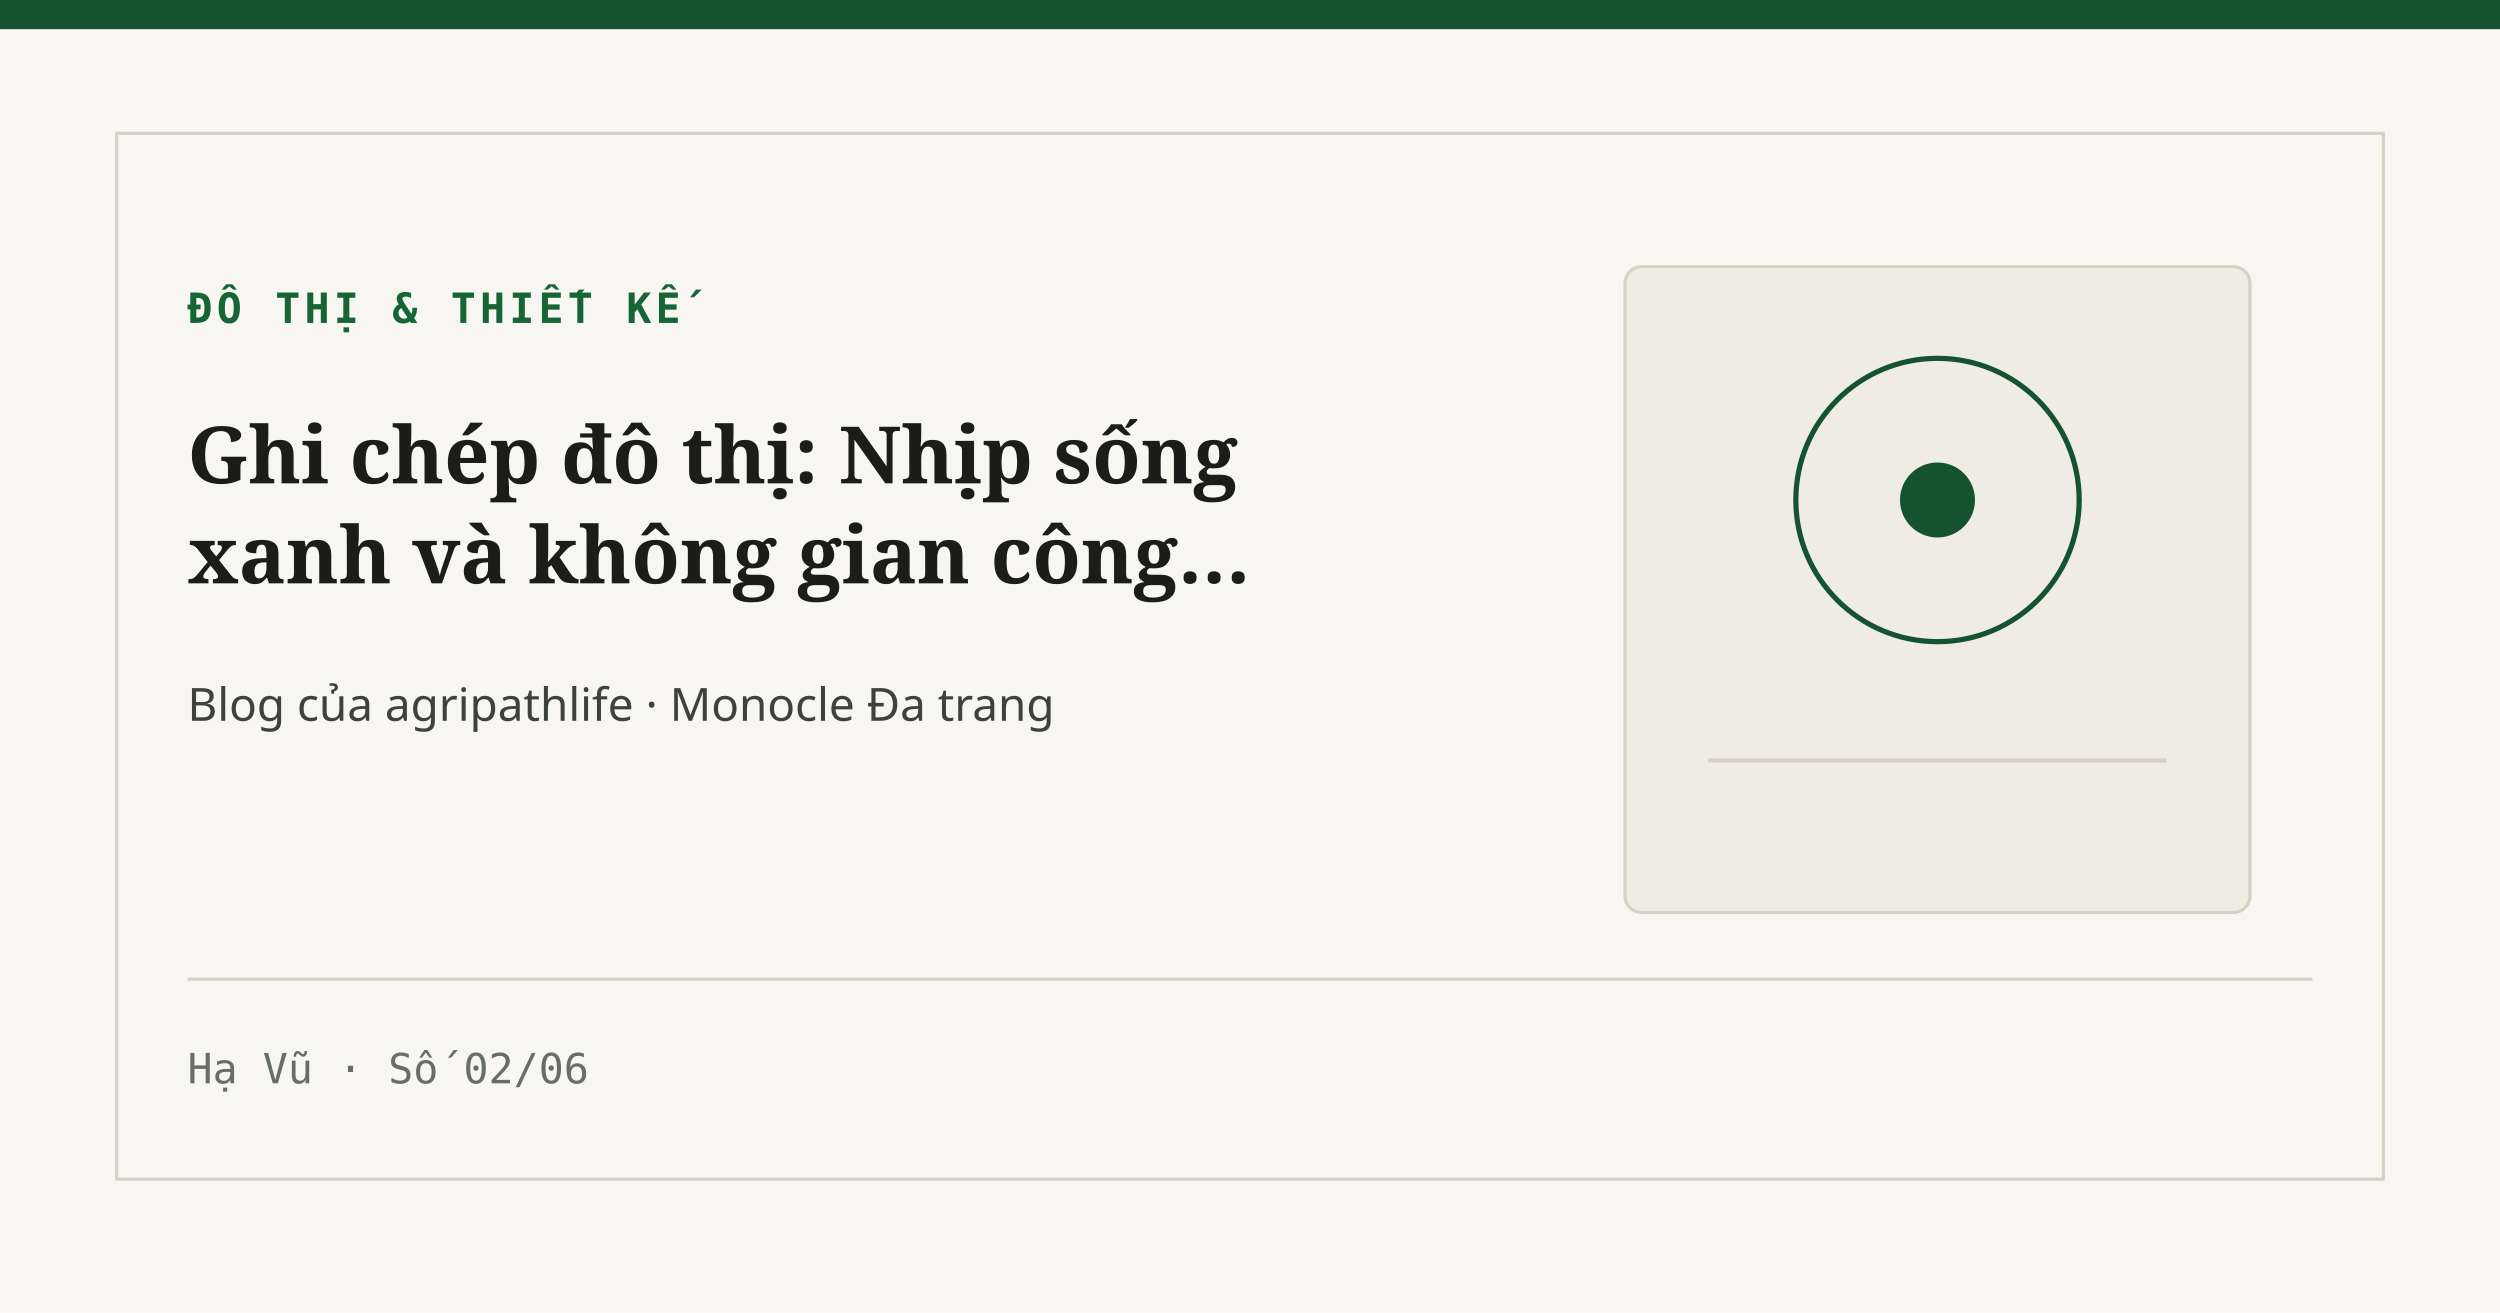
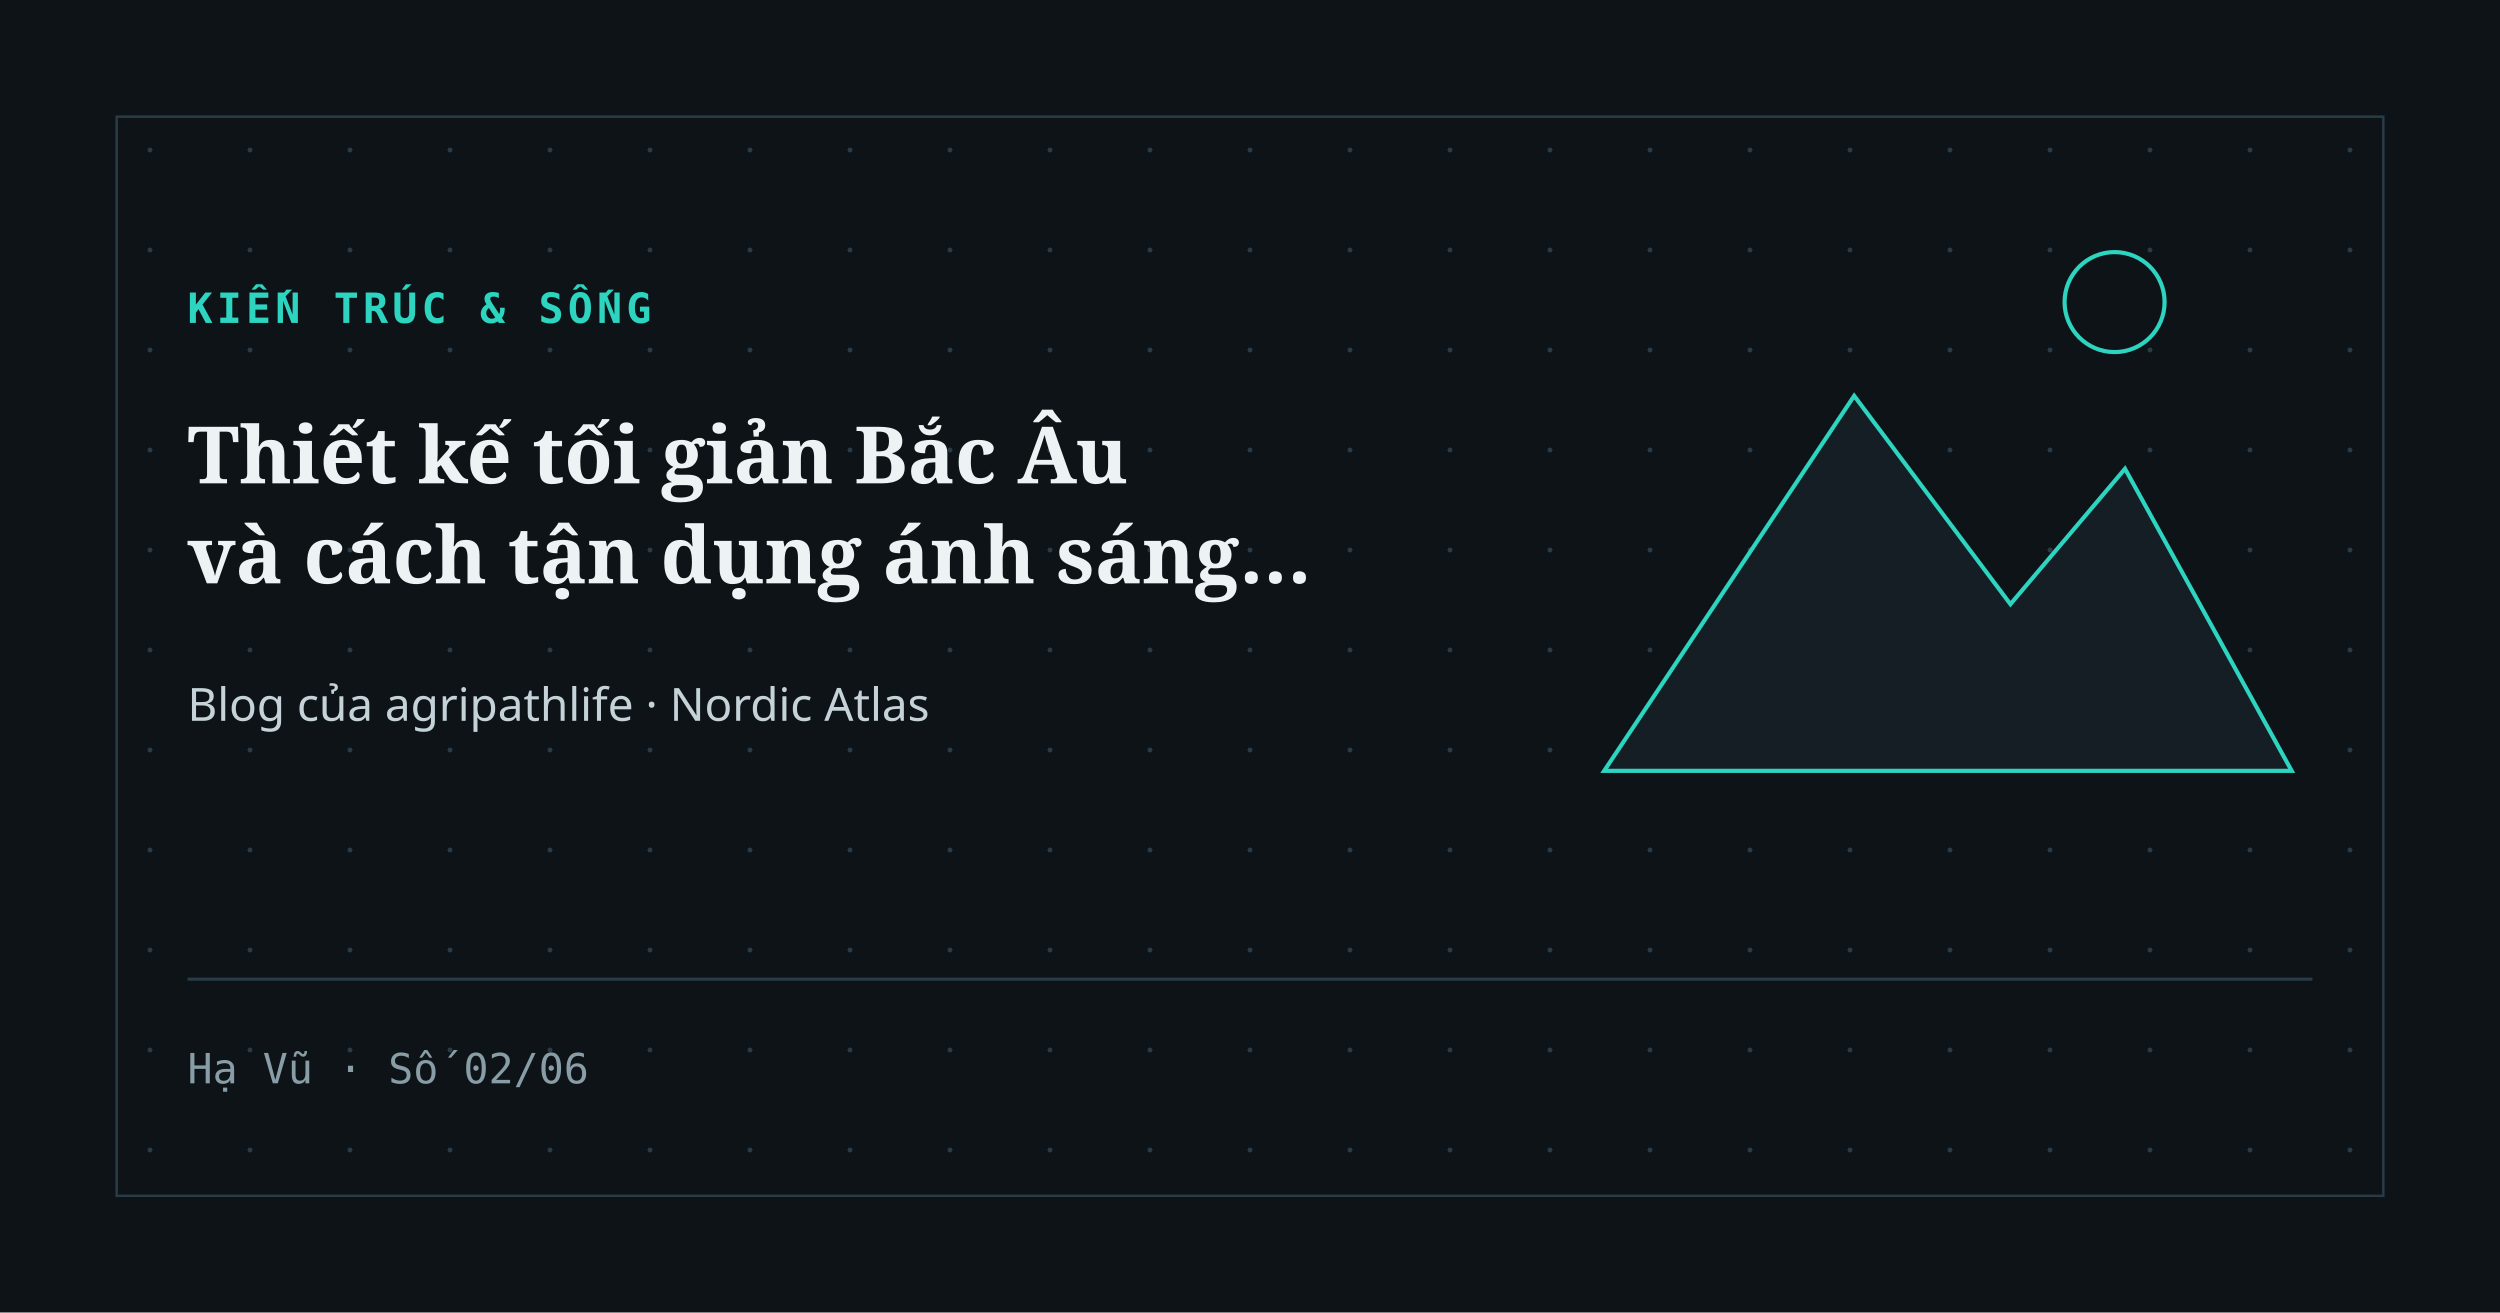
<svg xmlns="http://www.w3.org/2000/svg" width="1200" height="630" viewBox="0 0 1200 630" fill="none">
-   <rect width="1200" height="630" fill="#F8F6F0" />
-   <rect x="0" y="0" width="1200" height="14" fill="#14532D" />
-   <rect x="56" y="64" width="1088" height="502" fill="none" stroke="#D7D0C3" stroke-width="1.5" />
-   <rect x="780" y="128" width="300" height="310" rx="8" fill="#EFECE3" stroke="#D7D0C3" stroke-width="1.5" />
-   <circle cx="930" cy="240" r="68" fill="none" stroke="#14532D" stroke-width="2.5" />
-   <circle cx="930" cy="240" r="18" fill="#14532D" />
-   <line x1="820" y1="365" x2="1040" y2="365" stroke="#D7D0C3" stroke-width="2" />
-   <text x="90" y="155" font-family="monospace" font-size="20" font-weight="700" letter-spacing="2" fill="#166534">ĐÔ THỊ &amp; THIẾT KẾ</text>
-   <text x="90" y="232" font-family="Georgia, serif" font-weight="700" font-size="38" fill="#1A1D1A">
-     <tspan x="90" dy="0">Ghi chép đô thị: Nhịp sống</tspan>
-     <tspan x="90" dy="48">xanh và không gian công…</tspan>
+   <rect width="1200" height="630" fill="#0D1317" />
+   <defs>
+     <pattern id="atlas-2" width="48" height="48" patternUnits="userSpaceOnUse">
+       <circle cx="24" cy="24" r="1.2" fill="#293B46" />
+     </pattern>
+   </defs>
+   <rect x="56" y="56" width="1088" height="518" fill="url(#atlas-2)" stroke="#293B46" stroke-width="1.2" />
+   <path d="M770 370 L890 190 L965 290 L1020 225 L1100 370 Z" fill="#141E24" stroke="#2DD4BF" stroke-width="2" />
+   <circle cx="1015" cy="145" r="24" fill="none" stroke="#2DD4BF" stroke-width="2" />
+   <text x="90" y="155" font-family="monospace" font-size="20" font-weight="700" letter-spacing="2" fill="#2DD4BF">KIẾN TRÚC &amp; SỐNG</text>
+   <text x="90" y="232" font-family="Georgia, serif" font-weight="700" font-size="38" fill="#EDF2F4">
+     <tspan x="90" dy="0">Thiết kế tối giản Bắc Âu</tspan>
+     <tspan x="90" dy="48">và cách tận dụng ánh sáng…</tspan>
  </text>
-   <text x="90" y="346" font-family="sans-serif" font-size="22" fill="#3D423D">Blog của agripathlife · Monocle Đa trang</text>
-   <line x1="90" y1="470" x2="1110" y2="470" stroke="#D7D0C3" stroke-width="1.5" />
-   <text x="90" y="520" font-family="monospace" font-size="20" fill="#676E66">Hạ Vũ · Số 02/06</text>
+   <text x="90" y="346" font-family="sans-serif" font-size="22" fill="#C5D3D9">Blog của agripathlife · Nordic Atlas</text>
+   <line x1="90" y1="470" x2="1110" y2="470" stroke="#293B46" stroke-width="1.5" />
+   <text x="90" y="520" font-family="monospace" font-size="20" fill="#889DA6">Hạ Vũ · Số 02/06</text>
</svg>
